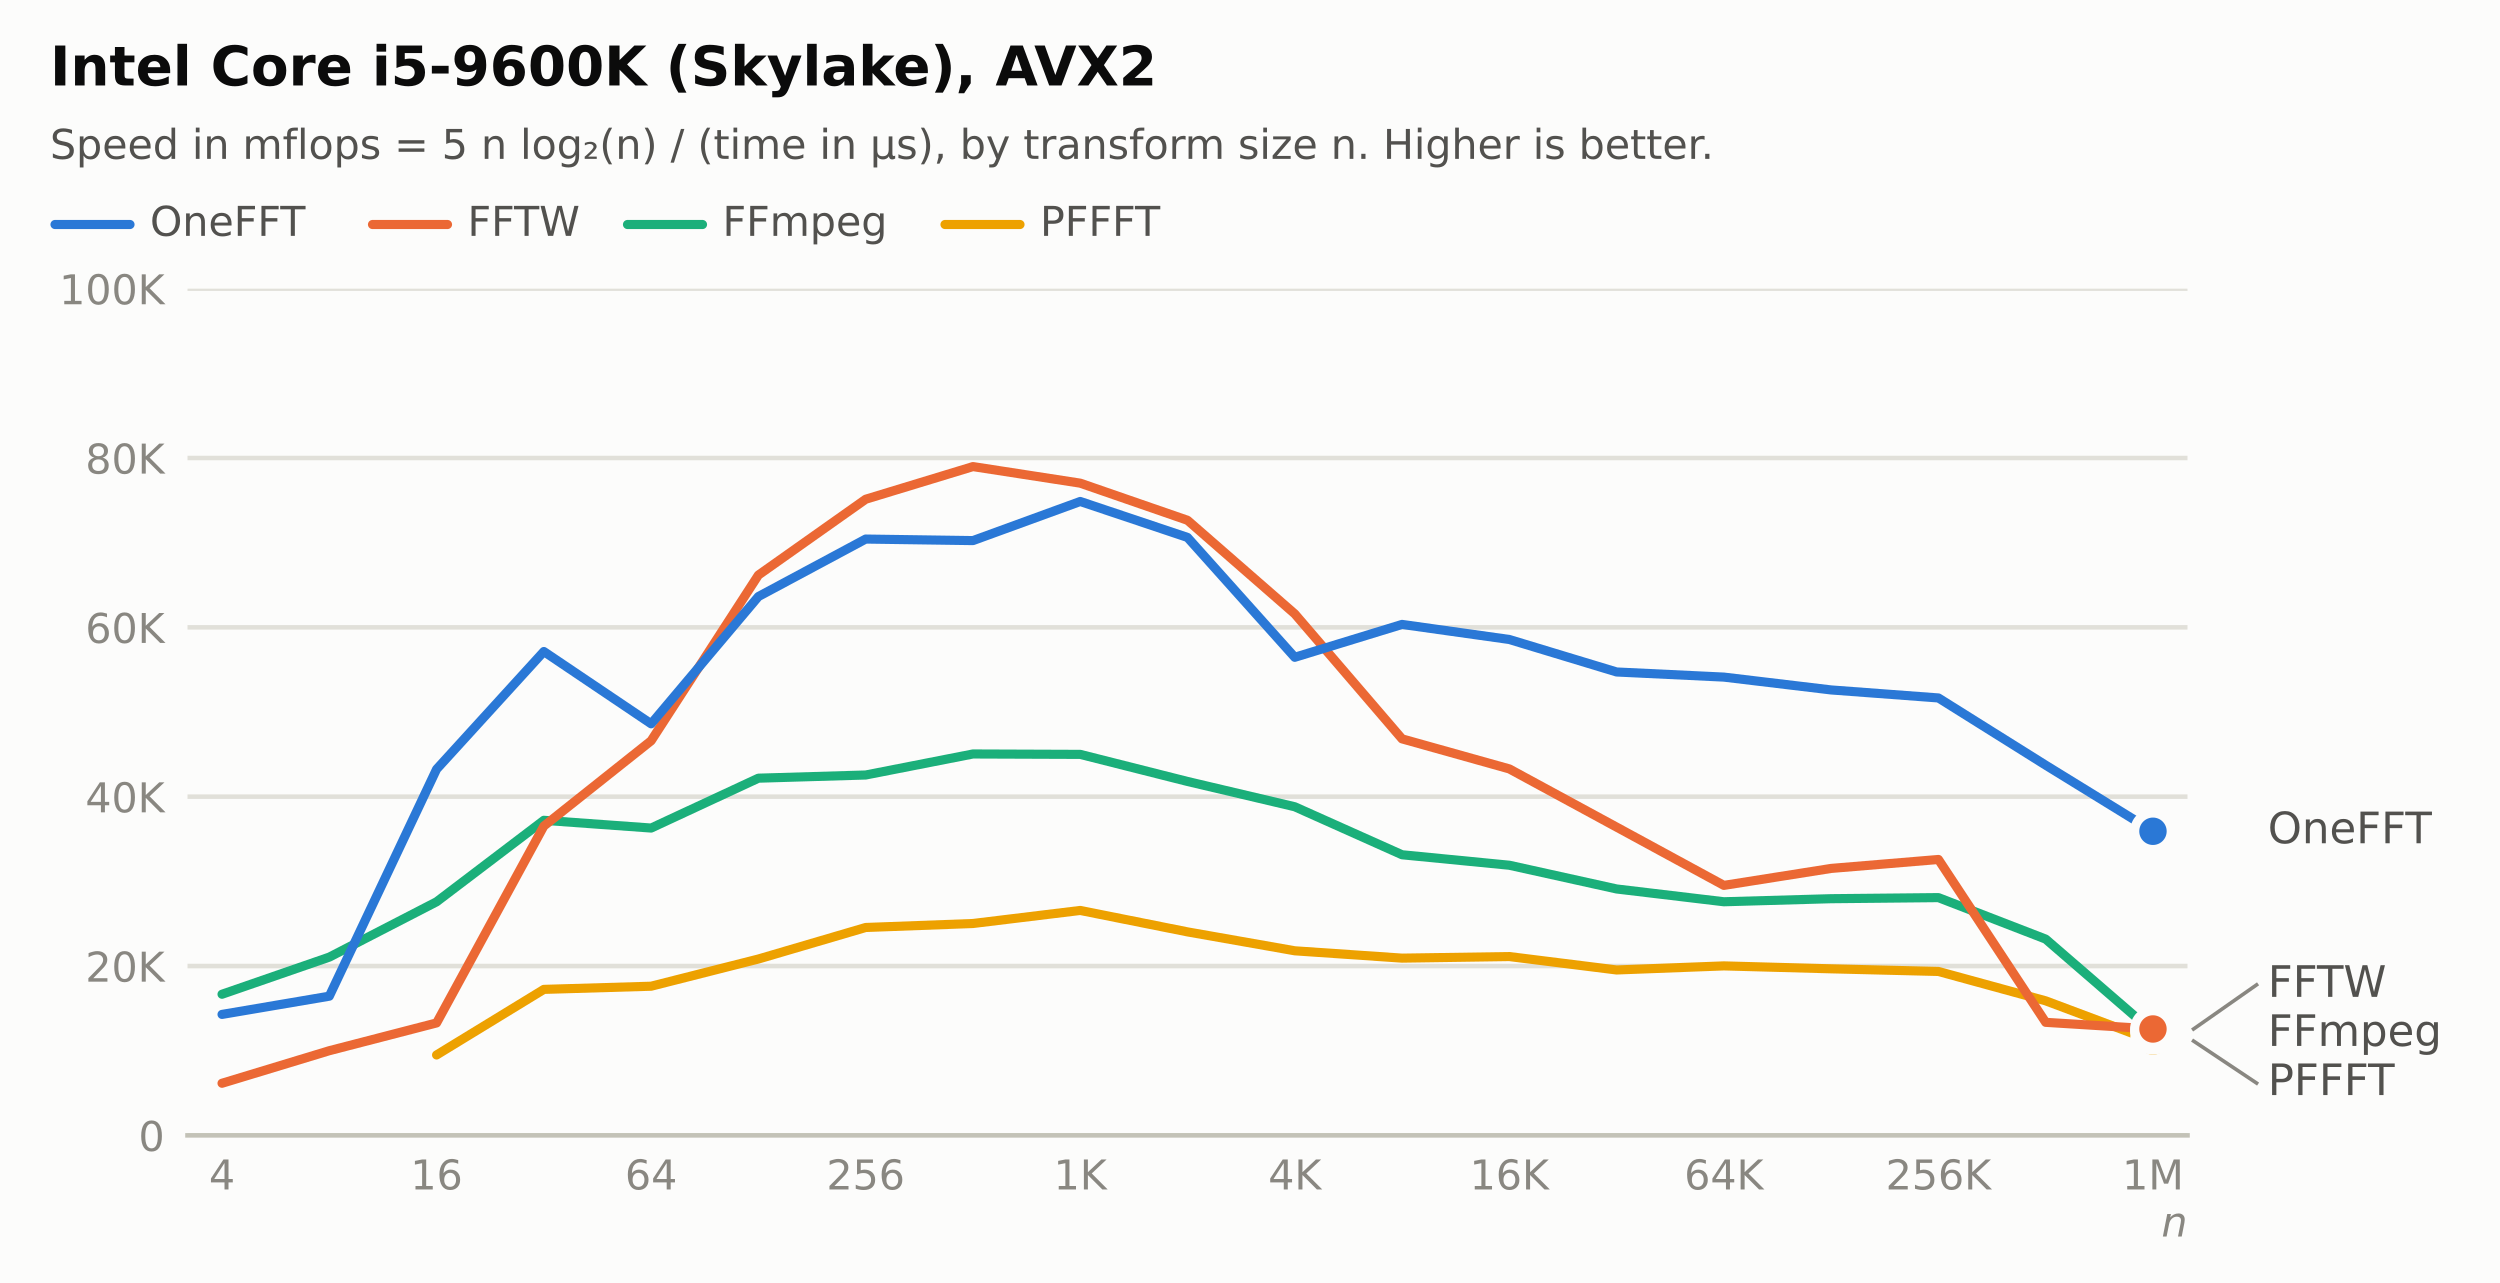
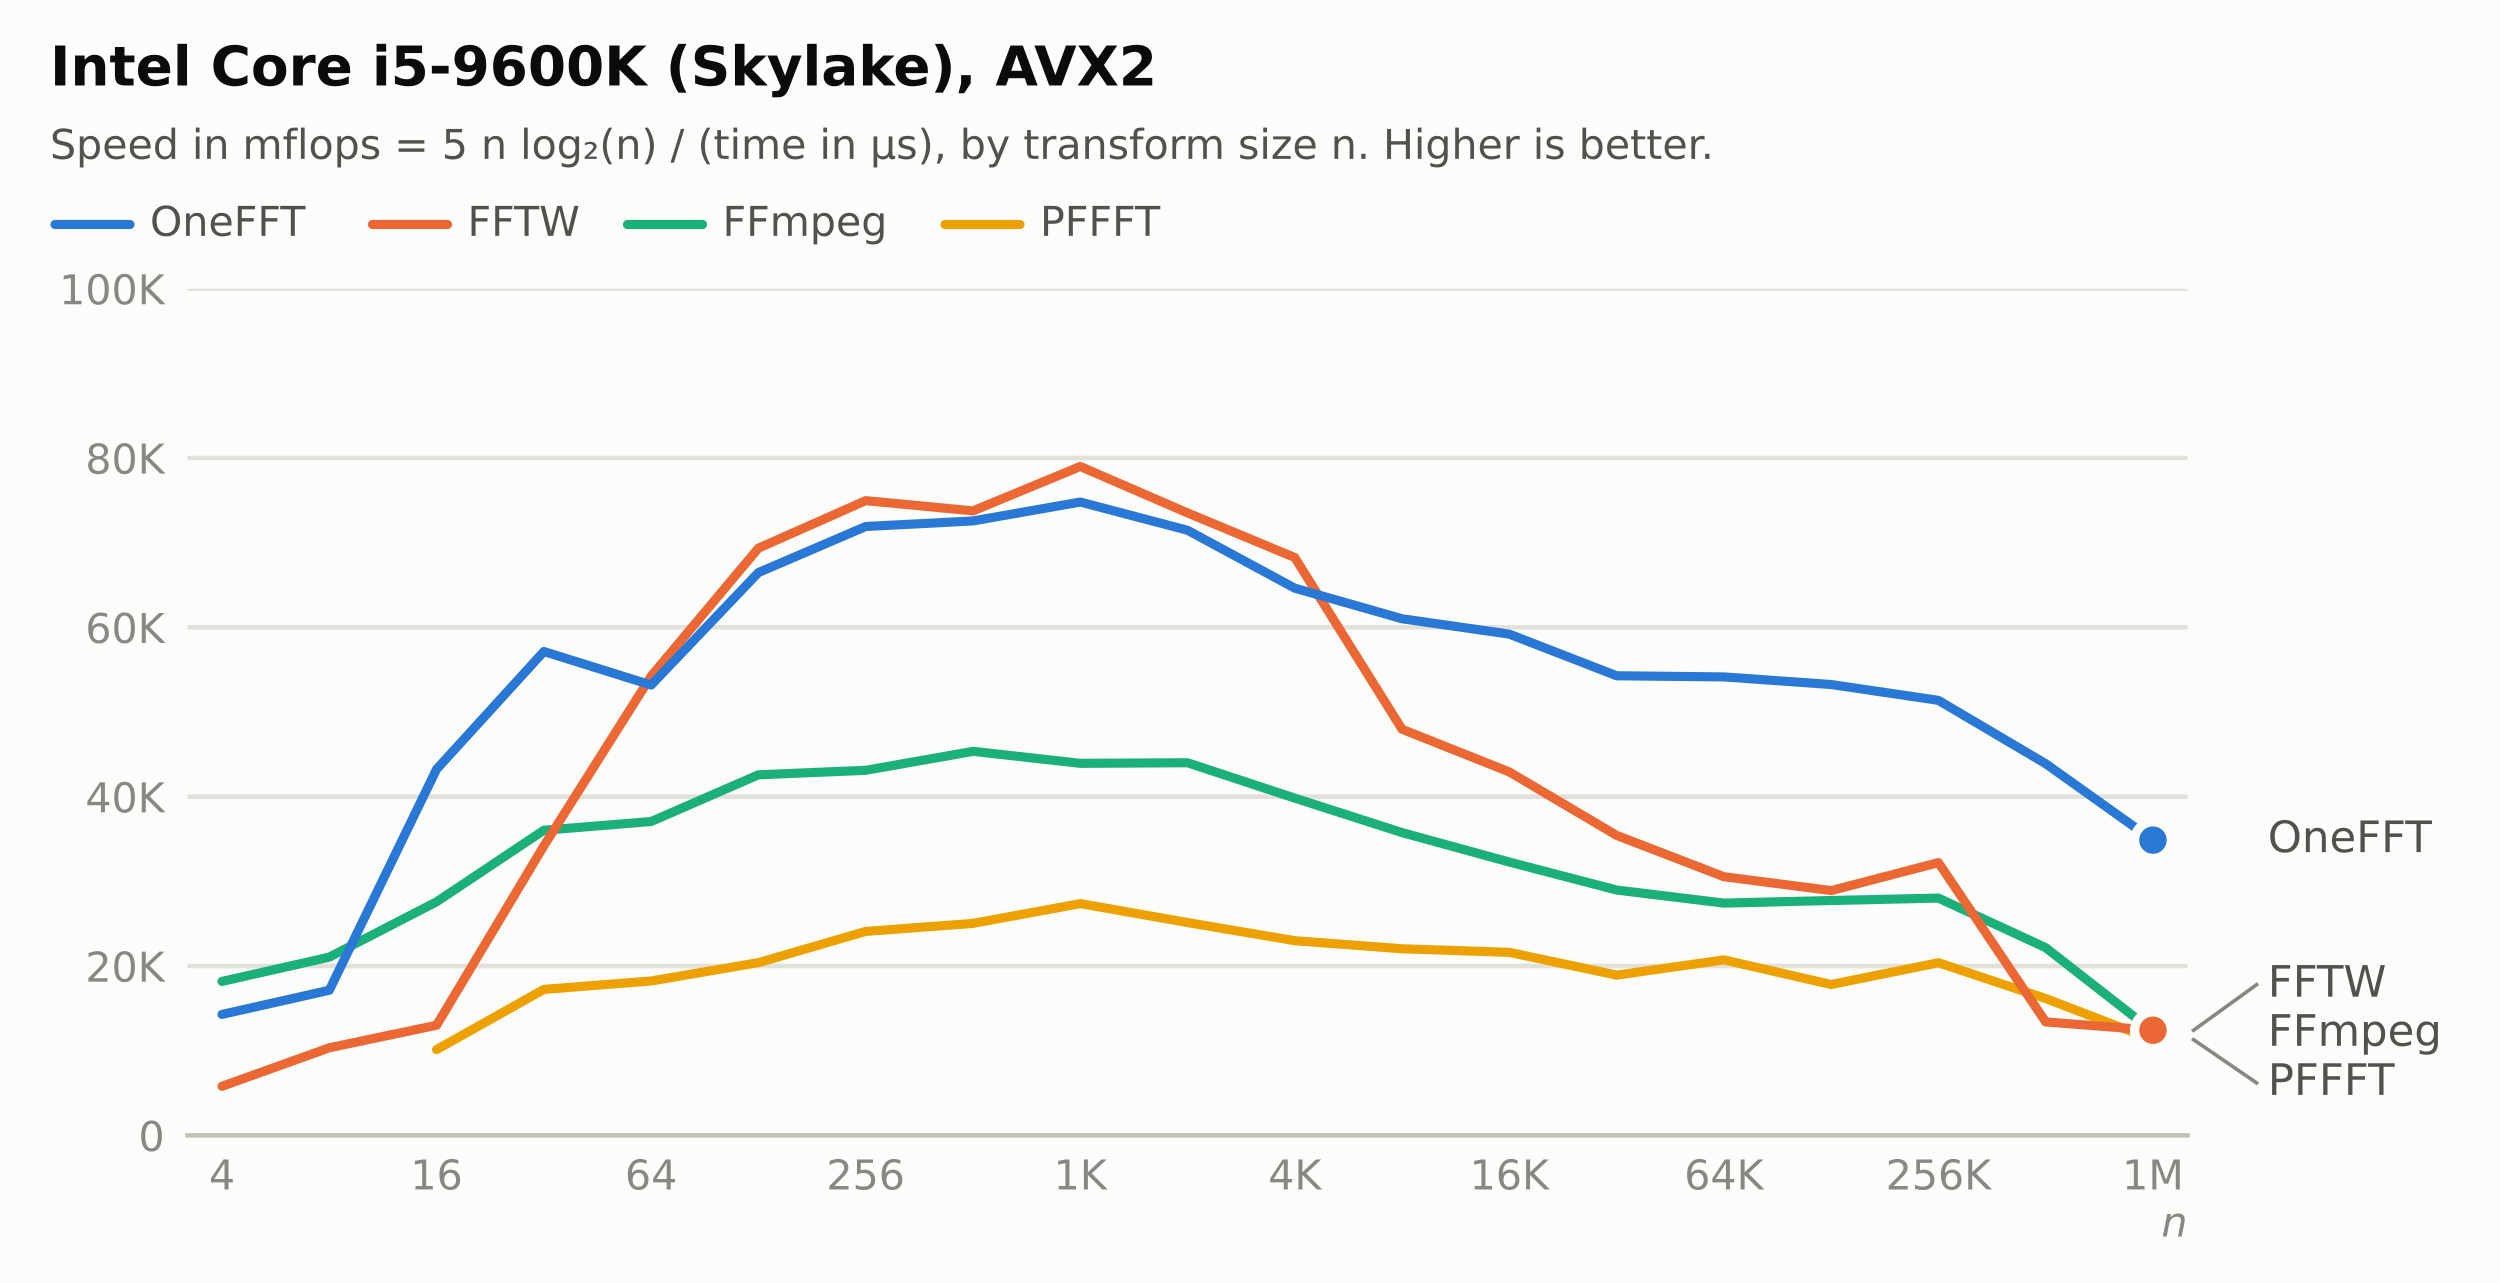
<svg xmlns="http://www.w3.org/2000/svg" xmlns:xlink="http://www.w3.org/1999/xlink" width="547.2pt" height="280.8pt" viewBox="0 0 547.2 280.8" version="1.1">
  <defs>
    <style type="text/css">*{stroke-linejoin: round; stroke-linecap: butt}</style>
  </defs>
  <g id="figure_1">
    <g id="patch_1">
      <path d="M 0 280.8  L 547.2 280.8  L 547.2 0  L 0 0  z " style="fill: #fcfcfb" />
    </g>
    <g id="axes_1">
      <g id="patch_2">
        <path d="M 41.04 248.508  L 478.8 248.508  L 478.8 63.18  L 41.04 63.18  z " style="fill: #fcfcfb" />
      </g>
      <g id="matplotlib.axis_1">
        <g id="xtick_1">
          <g id="line2d_1" />
          <g id="text_1">
            <text style="font-size: 9px; font-family: system-ui, -apple-system, 'Segoe UI', 'DejaVu Sans', sans-serif; text-anchor: middle; fill: #898781" x="48.599" y="260.347" transform="rotate(-0 48.59891 260.3466)">4</text>
          </g>
        </g>
        <g id="xtick_2">
          <g id="line2d_2" />
          <g id="text_2">
            <text style="font-size: 9px; font-family: system-ui, -apple-system, 'Segoe UI', 'DejaVu Sans', sans-serif; text-anchor: middle; fill: #898781" x="95.559" y="260.347" transform="rotate(-0 95.55915 260.3466)">16</text>
          </g>
        </g>
        <g id="xtick_3">
          <g id="line2d_3" />
          <g id="text_3">
            <text style="font-size: 9px; font-family: system-ui, -apple-system, 'Segoe UI', 'DejaVu Sans', sans-serif; text-anchor: middle; fill: #898781" x="142.519" y="260.347" transform="rotate(-0 142.5194 260.3466)">64</text>
          </g>
        </g>
        <g id="xtick_4">
          <g id="line2d_4" />
          <g id="text_4">
            <text style="font-size: 9px; font-family: system-ui, -apple-system, 'Segoe UI', 'DejaVu Sans', sans-serif; text-anchor: middle; fill: #898781" x="189.48" y="260.347" transform="rotate(-0 189.4796 260.3466)">256</text>
          </g>
        </g>
        <g id="xtick_5">
          <g id="line2d_5" />
          <g id="text_5">
            <text style="font-size: 9px; font-family: system-ui, -apple-system, 'Segoe UI', 'DejaVu Sans', sans-serif; text-anchor: middle; fill: #898781" x="236.44" y="260.347" transform="rotate(-0 236.4399 260.3466)">1K</text>
          </g>
        </g>
        <g id="xtick_6">
          <g id="line2d_6" />
          <g id="text_6">
            <text style="font-size: 9px; font-family: system-ui, -apple-system, 'Segoe UI', 'DejaVu Sans', sans-serif; text-anchor: middle; fill: #898781" x="283.4" y="260.347" transform="rotate(-0 283.4001 260.3466)">4K</text>
          </g>
        </g>
        <g id="xtick_7">
          <g id="line2d_7" />
          <g id="text_7">
            <text style="font-size: 9px; font-family: system-ui, -apple-system, 'Segoe UI', 'DejaVu Sans', sans-serif; text-anchor: middle; fill: #898781" x="330.36" y="260.347" transform="rotate(-0 330.3604 260.3466)">16K</text>
          </g>
        </g>
        <g id="xtick_8">
          <g id="line2d_8" />
          <g id="text_8">
            <text style="font-size: 9px; font-family: system-ui, -apple-system, 'Segoe UI', 'DejaVu Sans', sans-serif; text-anchor: middle; fill: #898781" x="377.321" y="260.347" transform="rotate(-0 377.3206 260.3466)">64K</text>
          </g>
        </g>
        <g id="xtick_9">
          <g id="line2d_9" />
          <g id="text_9">
            <text style="font-size: 9px; font-family: system-ui, -apple-system, 'Segoe UI', 'DejaVu Sans', sans-serif; text-anchor: middle; fill: #898781" x="424.281" y="260.347" transform="rotate(-0 424.2808 260.3466)">256K</text>
          </g>
        </g>
        <g id="xtick_10">
          <g id="line2d_10" />
          <g id="text_10">
            <text style="font-size: 9px; font-family: system-ui, -apple-system, 'Segoe UI', 'DejaVu Sans', sans-serif; text-anchor: middle; fill: #898781" x="471.241" y="260.347" transform="rotate(-0 471.2411 260.3466)">1M</text>
          </g>
        </g>
      </g>
      <g id="matplotlib.axis_2">
        <g id="ytick_1">
          <g id="line2d_11">
            <path d="M 41.04 248.508  L 478.8 248.508  " clip-path="url(#p783c82a42f)" style="fill: none; stroke: #e1e0d9; stroke-linecap: square" />
          </g>
          <g id="line2d_12" />
          <g id="text_11">
            <text style="font-size: 9px; font-family: system-ui, -apple-system, 'Segoe UI', 'DejaVu Sans', sans-serif; text-anchor: end; fill: #898781" x="36.04" y="251.927" transform="rotate(-0 36.04 251.9273)">0</text>
          </g>
        </g>
        <g id="ytick_2">
          <g id="line2d_13">
            <path d="M 41.04 211.442  L 478.8 211.442  " clip-path="url(#p783c82a42f)" style="fill: none; stroke: #e1e0d9; stroke-linecap: square" />
          </g>
          <g id="line2d_14" />
          <g id="text_12">
            <text style="font-size: 9px; font-family: system-ui, -apple-system, 'Segoe UI', 'DejaVu Sans', sans-serif; text-anchor: end; fill: #898781" x="36.04" y="214.862" transform="rotate(-0 36.04 214.8617)">20K</text>
          </g>
        </g>
        <g id="ytick_3">
          <g id="line2d_15">
            <path d="M 41.04 174.377  L 478.8 174.377  " clip-path="url(#p783c82a42f)" style="fill: none; stroke: #e1e0d9; stroke-linecap: square" />
          </g>
          <g id="line2d_16" />
          <g id="text_13">
            <text style="font-size: 9px; font-family: system-ui, -apple-system, 'Segoe UI', 'DejaVu Sans', sans-serif; text-anchor: end; fill: #898781" x="36.04" y="177.796" transform="rotate(-0 36.04 177.7961)">40K</text>
          </g>
        </g>
        <g id="ytick_4">
          <g id="line2d_17">
            <path d="M 41.04 137.311  L 478.8 137.311  " clip-path="url(#p783c82a42f)" style="fill: none; stroke: #e1e0d9; stroke-linecap: square" />
          </g>
          <g id="line2d_18" />
          <g id="text_14">
            <text style="font-size: 9px; font-family: system-ui, -apple-system, 'Segoe UI', 'DejaVu Sans', sans-serif; text-anchor: end; fill: #898781" x="36.04" y="140.73" transform="rotate(-0 36.04 140.7305)">60K</text>
          </g>
        </g>
        <g id="ytick_5">
          <g id="line2d_19">
            <path d="M 41.04 100.246  L 478.8 100.246  " clip-path="url(#p783c82a42f)" style="fill: none; stroke: #e1e0d9; stroke-linecap: square" />
          </g>
          <g id="line2d_20" />
          <g id="text_15">
            <text style="font-size: 9px; font-family: system-ui, -apple-system, 'Segoe UI', 'DejaVu Sans', sans-serif; text-anchor: end; fill: #898781" x="36.04" y="103.665" transform="rotate(-0 36.04 103.6649)">80K</text>
          </g>
        </g>
        <g id="ytick_6">
          <g id="line2d_21">
            <path d="M 41.04 63.18  L 478.8 63.18  " clip-path="url(#p783c82a42f)" style="fill: none; stroke: #e1e0d9; stroke-linecap: square" />
          </g>
          <g id="line2d_22" />
          <g id="text_16">
            <text style="font-size: 9px; font-family: system-ui, -apple-system, 'Segoe UI', 'DejaVu Sans', sans-serif; text-anchor: end; fill: #898781" x="36.04" y="66.599" transform="rotate(-0 36.04 66.5993)">100K</text>
          </g>
        </g>
      </g>
      <g id="line2d_23">
-         <path d="M 480.129 227.866  L 493.916 237.063  " style="fill: none; stroke: #898781; stroke-width: 0.8; stroke-linecap: square" />
+         <path d="M 480.129 227.574  L 493.916 237.023  " style="fill: none; stroke: #898781; stroke-width: 0.8; stroke-linecap: square" />
      </g>
      <g id="line2d_24">
-         <path d="M 480.129 225.225  L 493.916 215.565  " style="fill: none; stroke: #898781; stroke-width: 0.8; stroke-linecap: square" />
+         <path d="M 480.129 225.498  L 493.916 215.525  " style="fill: none; stroke: #898781; stroke-width: 0.8; stroke-linecap: square" />
      </g>
      <g id="line2d_25">
-         <path d="M 95.559 230.91  L 119.039 216.555  L 142.519 215.863  L 166 209.909  L 189.48 203.009  L 212.96 202.136  L 236.44 199.277  L 259.92 203.971  L 283.4 208.11  L 306.88 209.718  L 330.36 209.371  L 353.84 212.307  L 377.321 211.415  L 400.801 212.054  L 424.281 212.633  L 447.761 219.064  L 471.241 227.866  " clip-path="url(#p783c82a42f)" style="fill: none; stroke: #eda100; stroke-width: 2; stroke-linecap: round" />
+         <path d="M 95.559 229.741  L 119.039 216.555  L 142.519 214.716  L 166 210.7  L 189.48 203.865  L 212.96 202.106  L 236.44 197.782  L 259.92 201.931  L 283.4 205.903  L 306.88 207.667  L 330.36 208.448  L 353.84 213.437  L 377.321 210.1  L 400.801 215.491  L 424.281 210.724  L 447.761 218.56  L 471.241 227.574  " clip-path="url(#p783c82a42f)" style="fill: none; stroke: #eda100; stroke-width: 2; stroke-linecap: round" />
      </g>
      <g id="line2d_26">
-         <path d="M 48.599 217.62  L 72.079 209.492  L 95.559 197.383  L 119.039 179.549  L 142.519 181.243  L 166 170.328  L 189.48 169.632  L 212.96 165.029  L 236.44 165.119  L 259.92 171.046  L 283.4 176.585  L 306.88 187.09  L 330.36 189.383  L 353.84 194.577  L 377.321 197.377  L 400.801 196.707  L 424.281 196.47  L 447.761 205.552  L 471.241 225.853  " clip-path="url(#p783c82a42f)" style="fill: none; stroke: #1baf7a; stroke-width: 2; stroke-linecap: round" />
+         <path d="M 48.599 214.812  L 72.079 209.492  L 95.559 197.383  L 119.039 181.723  L 142.519 179.815  L 166 169.585  L 189.48 168.602  L 212.96 164.454  L 236.44 167.08  L 259.92 166.951  L 283.4 174.699  L 306.88 182.242  L 330.36 188.691  L 353.84 194.811  L 377.321 197.671  L 400.801 197.099  L 424.281 196.576  L 447.761 207.426  L 471.241 225.75  " clip-path="url(#p783c82a42f)" style="fill: none; stroke: #1baf7a; stroke-width: 2; stroke-linecap: round" />
      </g>
      <g id="line2d_27">
-         <path d="M 48.599 237.103  L 72.079 229.975  L 95.559 223.9  L 119.039 180.808  L 142.519 162.142  L 166 125.868  L 189.48 109.274  L 212.96 102.126  L 236.44 105.755  L 259.92 113.88  L 283.4 134.363  L 306.88 161.72  L 330.36 168.299  L 353.84 181.038  L 377.321 193.793  L 400.801 190.08  L 424.281 188.122  L 447.761 223.768  L 471.241 225.225  " clip-path="url(#p783c82a42f)" style="fill: none; stroke: #eb6834; stroke-width: 2; stroke-linecap: round" />
+         <path d="M 48.599 237.764  L 72.079 229.336  L 95.559 224.4  L 119.039 185.148  L 142.519 147.991  L 166 119.983  L 189.48 109.58  L 212.96 111.826  L 236.44 102.099  L 259.92 112.264  L 283.4 122.036  L 306.88 159.621  L 330.36 168.965  L 353.84 182.845  L 377.321 191.896  L 400.801 194.932  L 424.281 188.806  L 447.761 223.682  L 471.241 225.498  " clip-path="url(#p783c82a42f)" style="fill: none; stroke: #eb6834; stroke-width: 2; stroke-linecap: round" />
      </g>
      <g id="patch_3">
        <path d="M 41.04 248.508  L 478.8 248.508  " style="fill: none; stroke: #c3c2b7; stroke-linejoin: miter; stroke-linecap: square" />
      </g>
      <g id="line2d_28">
-         <path d="M 48.599 222.033  L 72.079 218.043  L 95.559 168.366  L 119.039 142.606  L 142.519 158.425  L 166 130.572  L 189.48 117.988  L 212.96 118.326  L 236.44 109.763  L 259.92 117.636  L 283.4 143.869  L 306.88 136.673  L 330.36 139.972  L 353.84 147.082  L 377.321 148.204  L 400.801 151.014  L 424.281 152.768  L 447.761 167.483  L 471.241 181.948  " clip-path="url(#p783c82a42f)" style="fill: none; stroke: #2a78d6; stroke-width: 2; stroke-linecap: round" />
+         <path d="M 48.599 222.033  L 72.079 216.737  L 95.559 168.366  L 119.039 142.606  L 142.519 149.94  L 166 125.323  L 189.48 115.238  L 212.96 114.021  L 236.44 109.884  L 259.92 116.067  L 283.4 128.741  L 306.88 135.437  L 330.36 138.801  L 353.84 147.912  L 377.321 148.165  L 400.801 149.83  L 424.281 153.297  L 447.761 167.162  L 471.241 183.886  " clip-path="url(#p783c82a42f)" style="fill: none; stroke: #2a78d6; stroke-width: 2; stroke-linecap: round" />
      </g>
      <g id="text_17">
-         <text style="font-size: 9.5px; font-family: system-ui, -apple-system, 'Segoe UI', 'DejaVu Sans', sans-serif; text-anchor: start; fill: #52514e" x="496.374" y="239.685" transform="rotate(-0 496.374 239.6847)">PFFFT</text>
+         <text style="font-size: 9.5px; font-family: system-ui, -apple-system, 'Segoe UI', 'DejaVu Sans', sans-serif; text-anchor: start; fill: #52514e" x="496.374" y="239.645" transform="rotate(-0 496.374 239.6448)">PFFFT</text>
      </g>
      <g id="text_18">
-         <text style="font-size: 9.5px; font-family: system-ui, -apple-system, 'Segoe UI', 'DejaVu Sans', sans-serif; text-anchor: start; fill: #52514e" x="496.374" y="228.936" transform="rotate(-0 496.374 228.9357)">FFmpeg</text>
+         <text style="font-size: 9.5px; font-family: system-ui, -apple-system, 'Segoe UI', 'DejaVu Sans', sans-serif; text-anchor: start; fill: #52514e" x="496.374" y="228.896" transform="rotate(-0 496.374 228.8957)">FFmpeg</text>
      </g>
      <g id="text_19">
-         <text style="font-size: 9.5px; font-family: system-ui, -apple-system, 'Segoe UI', 'DejaVu Sans', sans-serif; text-anchor: start; fill: #52514e" x="496.374" y="218.187" transform="rotate(-0 496.374 218.1867)">FFTW</text>
+         <text style="font-size: 9.5px; font-family: system-ui, -apple-system, 'Segoe UI', 'DejaVu Sans', sans-serif; text-anchor: start; fill: #52514e" x="496.374" y="218.147" transform="rotate(-0 496.374 218.1467)">FFTW</text>
      </g>
      <g id="text_20">
-         <text style="font-size: 9.5px; font-family: system-ui, -apple-system, 'Segoe UI', 'DejaVu Sans', sans-serif; text-anchor: start; fill: #52514e" x="496.374" y="184.57" transform="rotate(-0 496.374 184.5698)">OneFFT</text>
+         <text style="font-size: 9.5px; font-family: system-ui, -apple-system, 'Segoe UI', 'DejaVu Sans', sans-serif; text-anchor: start; fill: #52514e" x="496.374" y="186.507" transform="rotate(-0 496.374 186.5072)">OneFFT</text>
      </g>
      <g id="line2d_29">
-         <path d="M 471.241 227.866  " style="fill: none; stroke: #1f77b4; stroke-width: 1.5; stroke-linecap: square" />
+         <path d="M 471.241 227.574  " style="fill: none; stroke: #1f77b4; stroke-width: 1.5; stroke-linecap: square" />
        <defs>
          <path id="m5d4fb2577f" d="M 0 4  C 1.061 4 2.078 3.579 2.828 2.828  C 3.579 2.078 4 1.061 4 0  C 4 -1.061 3.579 -2.078 2.828 -2.828  C 2.078 -3.579 1.061 -4 0 -4  C -1.061 -4 -2.078 -3.579 -2.828 -2.828  C -3.579 -2.078 -4 -1.061 -4 0  C -4 1.061 -3.579 2.078 -2.828 2.828  C -2.078 3.579 -1.061 4 0 4  z " style="stroke: #fcfcfb; stroke-width: 2" />
        </defs>
        <g>
-           <use xlink:href="#m5d4fb2577f" x="471.241" y="227.866" style="fill: #eda100; stroke: #fcfcfb; stroke-width: 2" />
+           <use xlink:href="#m5d4fb2577f" x="471.241" y="227.574" style="fill: #eda100; stroke: #fcfcfb; stroke-width: 2" />
        </g>
      </g>
      <g id="line2d_30">
-         <path d="M 471.241 225.853  " style="fill: none; stroke: #ff7f0e; stroke-width: 1.5; stroke-linecap: square" />
+         <path d="M 471.241 225.75  " style="fill: none; stroke: #ff7f0e; stroke-width: 1.5; stroke-linecap: square" />
        <defs>
          <path id="mb385538bec" d="M 0 4  C 1.061 4 2.078 3.579 2.828 2.828  C 3.579 2.078 4 1.061 4 0  C 4 -1.061 3.579 -2.078 2.828 -2.828  C 2.078 -3.579 1.061 -4 0 -4  C -1.061 -4 -2.078 -3.579 -2.828 -2.828  C -3.579 -2.078 -4 -1.061 -4 0  C -4 1.061 -3.579 2.078 -2.828 2.828  C -2.078 3.579 -1.061 4 0 4  z " style="stroke: #fcfcfb; stroke-width: 2" />
        </defs>
        <g>
-           <use xlink:href="#mb385538bec" x="471.241" y="225.853" style="fill: #1baf7a; stroke: #fcfcfb; stroke-width: 2" />
+           <use xlink:href="#mb385538bec" x="471.241" y="225.75" style="fill: #1baf7a; stroke: #fcfcfb; stroke-width: 2" />
        </g>
      </g>
      <g id="line2d_31">
-         <path d="M 471.241 225.225  " style="fill: none; stroke: #2ca02c; stroke-width: 1.5; stroke-linecap: square" />
+         <path d="M 471.241 225.498  " style="fill: none; stroke: #2ca02c; stroke-width: 1.5; stroke-linecap: square" />
        <defs>
          <path id="m1467af2e55" d="M 0 4  C 1.061 4 2.078 3.579 2.828 2.828  C 3.579 2.078 4 1.061 4 0  C 4 -1.061 3.579 -2.078 2.828 -2.828  C 2.078 -3.579 1.061 -4 0 -4  C -1.061 -4 -2.078 -3.579 -2.828 -2.828  C -3.579 -2.078 -4 -1.061 -4 0  C -4 1.061 -3.579 2.078 -2.828 2.828  C -2.078 3.579 -1.061 4 0 4  z " style="stroke: #fcfcfb; stroke-width: 2" />
        </defs>
        <g>
-           <use xlink:href="#m1467af2e55" x="471.241" y="225.225" style="fill: #eb6834; stroke: #fcfcfb; stroke-width: 2" />
+           <use xlink:href="#m1467af2e55" x="471.241" y="225.498" style="fill: #eb6834; stroke: #fcfcfb; stroke-width: 2" />
        </g>
      </g>
      <g id="line2d_32">
-         <path d="M 471.241 181.948  " style="fill: none; stroke: #d62728; stroke-width: 1.5; stroke-linecap: square" />
+         <path d="M 471.241 183.886  " style="fill: none; stroke: #d62728; stroke-width: 1.5; stroke-linecap: square" />
        <defs>
          <path id="mdb0aa99128" d="M 0 4  C 1.061 4 2.078 3.579 2.828 2.828  C 3.579 2.078 4 1.061 4 0  C 4 -1.061 3.579 -2.078 2.828 -2.828  C 2.078 -3.579 1.061 -4 0 -4  C -1.061 -4 -2.078 -3.579 -2.828 -2.828  C -3.579 -2.078 -4 -1.061 -4 0  C -4 1.061 -3.579 2.078 -2.828 2.828  C -2.078 3.579 -1.061 4 0 4  z " style="stroke: #fcfcfb; stroke-width: 2" />
        </defs>
        <g>
-           <use xlink:href="#mdb0aa99128" x="471.241" y="181.948" style="fill: #2a78d6; stroke: #fcfcfb; stroke-width: 2" />
+           <use xlink:href="#mdb0aa99128" x="471.241" y="183.886" style="fill: #2a78d6; stroke: #fcfcfb; stroke-width: 2" />
        </g>
      </g>
    </g>
    <g id="line2d_33">
      <path d="M 12.038 49.14  L 28.454 49.14  " style="fill: none; stroke: #2a78d6; stroke-width: 2; stroke-linecap: round" />
    </g>
    <g id="line2d_34">
      <path d="M 81.533 49.14  L 97.949 49.14  " style="fill: none; stroke: #eb6834; stroke-width: 2; stroke-linecap: round" />
    </g>
    <g id="line2d_35">
      <path d="M 137.347 49.14  L 153.763 49.14  " style="fill: none; stroke: #1baf7a; stroke-width: 2; stroke-linecap: round" />
    </g>
    <g id="line2d_36">
      <path d="M 206.842 49.14  L 223.258 49.14  " style="fill: none; stroke: #eda100; stroke-width: 2; stroke-linecap: round" />
    </g>
    <g id="text_21">
      <text style="font-weight: 700; font-size: 12px; font-family: system-ui, -apple-system, 'Segoe UI', 'DejaVu Sans', sans-serif; text-anchor: start; fill: #0b0b0b" x="10.944" y="18.708" transform="rotate(-0 10.944 18.70838)">Intel Core i5-9600K (Skylake), AVX2</text>
    </g>
    <g id="text_22">
      <text style="font-size: 9px; font-family: system-ui, -apple-system, 'Segoe UI', 'DejaVu Sans', sans-serif; text-anchor: start; fill: #52514e" x="10.944" y="34.775" transform="rotate(-0 10.944 34.77544)">Speed in mflops = 5 n log₂(n) / (time in µs), by transform size n. Higher is better.</text>
    </g>
    <g id="text_23">
      <text style="font-size: 9px; font-family: system-ui, -apple-system, 'Segoe UI', 'DejaVu Sans', sans-serif; text-anchor: start; fill: #52514e" x="32.832" y="51.623" transform="rotate(-0 32.832 51.62344)">OneFFT</text>
    </g>
    <g id="text_24">
      <text style="font-size: 9px; font-family: system-ui, -apple-system, 'Segoe UI', 'DejaVu Sans', sans-serif; text-anchor: start; fill: #52514e" x="102.326" y="51.623" transform="rotate(-0 102.3264 51.62344)">FFTW</text>
    </g>
    <g id="text_25">
      <text style="font-size: 9px; font-family: system-ui, -apple-system, 'Segoe UI', 'DejaVu Sans', sans-serif; text-anchor: start; fill: #52514e" x="158.141" y="51.623" transform="rotate(-0 158.1408 51.62344)">FFmpeg</text>
    </g>
    <g id="text_26">
      <text style="font-size: 9px; font-family: system-ui, -apple-system, 'Segoe UI', 'DejaVu Sans', sans-serif; text-anchor: start; fill: #52514e" x="227.635" y="51.623" transform="rotate(-0 227.6352 51.62344)">PFFFT</text>
    </g>
    <g id="text_27">
      <text style="font-style: italic; font-size: 9px; font-family: system-ui, -apple-system, 'Segoe UI', 'DejaVu Sans', sans-serif; text-anchor: end; fill: #898781" x="478.8" y="270.647" transform="rotate(-0 478.8 270.6474)">n</text>
    </g>
  </g>
  <defs>
    <clipPath id="p783c82a42f">
      <rect x="41.04" y="63.18" width="437.76" height="185.328" />
    </clipPath>
  </defs>
</svg>
